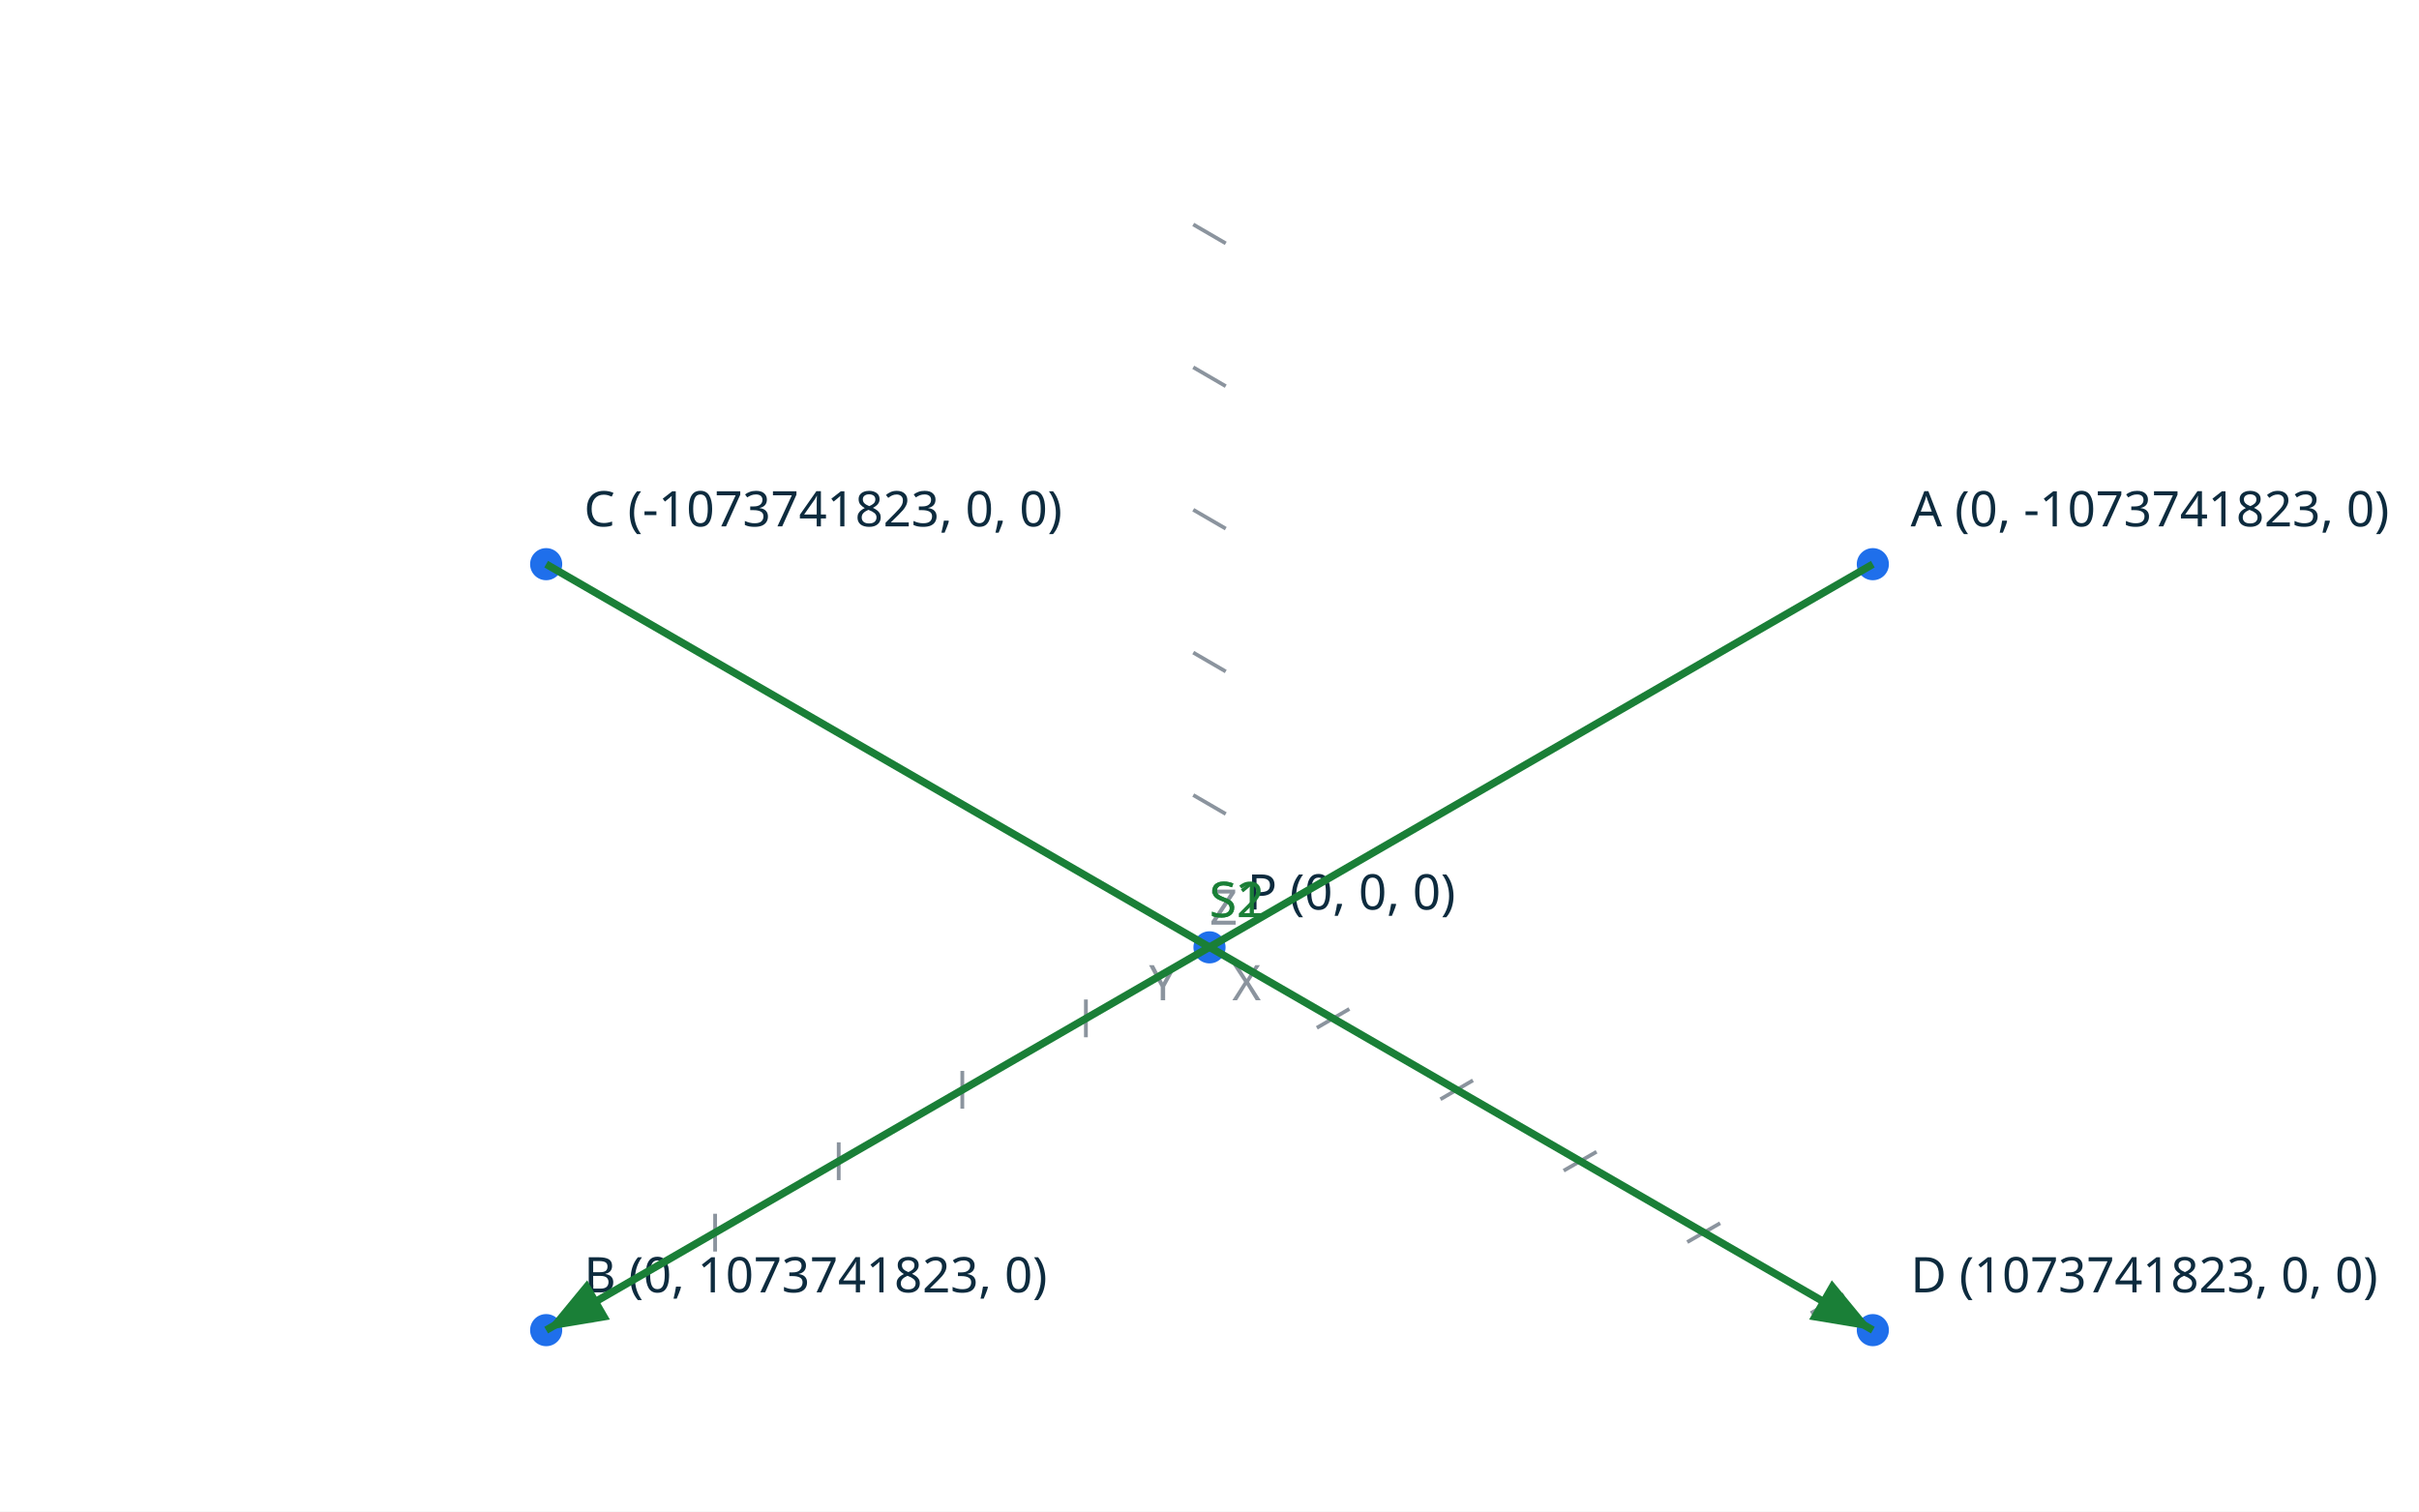
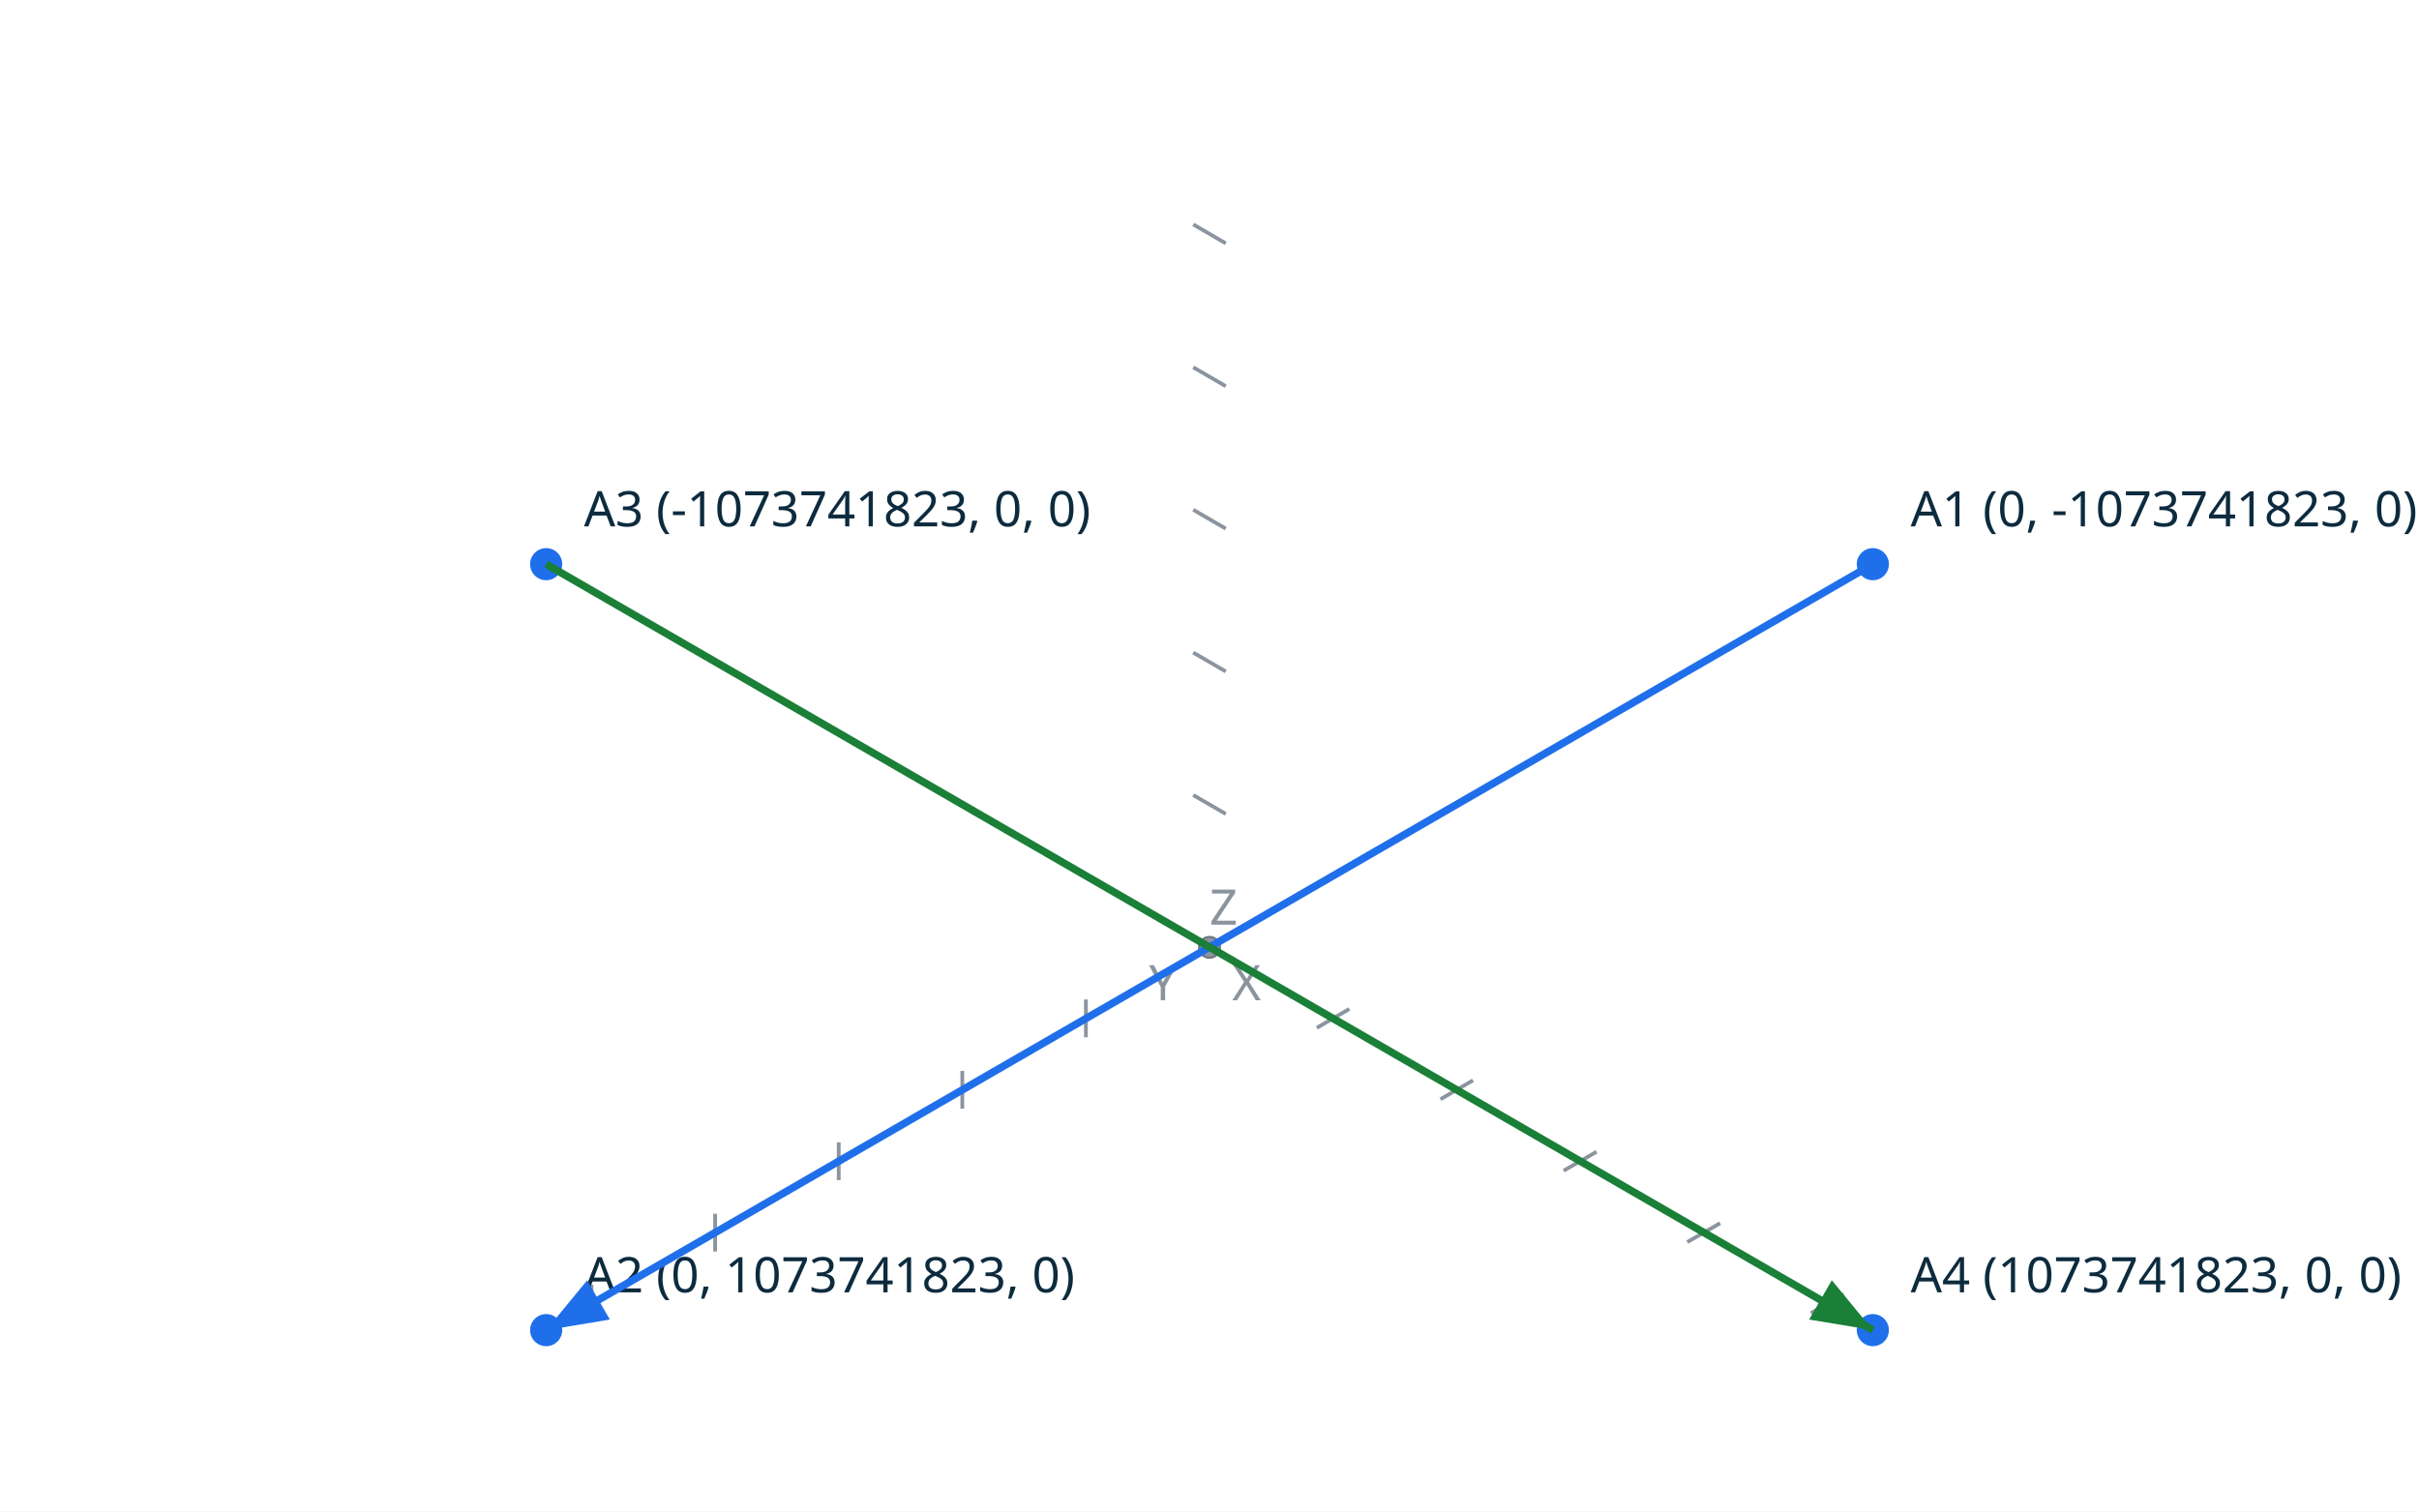
<svg xmlns="http://www.w3.org/2000/svg" viewBox="0 0 640 400" width="640" height="400">
  <rect width="640" height="400" fill="#ffffff" />
  <line x1="320.0" y1="250.7" x2="495.5" y2="149.3" stroke="#6e7781" stroke-width="1.0" stroke-dasharray="4 3" />
  <circle cx="320.0" cy="250.7" r="2.5" fill="#ffffff" stroke="#6e7781" stroke-width="1.0" />
  <circle cx="495.5" cy="149.3" r="2.5" fill="#ffffff" stroke="#6e7781" stroke-width="1.0" />
  <line x1="320.0" y1="250.7" x2="144.5" y2="352.0" stroke="#6e7781" stroke-width="1.0" stroke-dasharray="4 3" />
  <circle cx="320.0" cy="250.7" r="2.5" fill="#ffffff" stroke="#6e7781" stroke-width="1.0" />
  <circle cx="144.5" cy="352.0" r="2.5" fill="#ffffff" stroke="#6e7781" stroke-width="1.0" />
  <line x1="320.0" y1="250.7" x2="144.5" y2="149.3" stroke="#6e7781" stroke-width="1.0" stroke-dasharray="4 3" />
  <circle cx="144.5" cy="149.3" r="2.5" fill="#ffffff" stroke="#6e7781" stroke-width="1.0" />
  <circle cx="144.5" cy="149.3" r="2.5" fill="#ffffff" stroke="#6e7781" stroke-width="1.0" />
  <line x1="320.0" y1="250.7" x2="495.5" y2="352.0" stroke="#6e7781" stroke-width="1.0" stroke-dasharray="4 3" />
  <circle cx="495.5" cy="352.0" r="2.5" fill="#ffffff" stroke="#6e7781" stroke-width="1.0" />
  <circle cx="495.5" cy="352.0" r="2.5" fill="#ffffff" stroke="#6e7781" stroke-width="1.0" />
-   <circle cx="320.0" cy="250.7" r="2.5" fill="#ffffff" stroke="#6e7781" stroke-width="1.0" />
-   <circle cx="320.0" cy="250.7" r="2.5" fill="#ffffff" stroke="#6e7781" stroke-width="1.0" />
  <line x1="320.0" y1="250.7" x2="320.0" y2="250.7" stroke="#8b949e" stroke-width="1.0" stroke-dasharray="4 3" />
  <text x="326.0" y="264.7" fill="#8b949e" font-family="sans-serif" font-size="13">X</text>
  <line x1="320.0" y1="250.7" x2="320.0" y2="250.7" stroke="#8b949e" stroke-width="1.0" stroke-dasharray="4 3" />
  <text x="304.0" y="264.7" fill="#8b949e" font-family="sans-serif" font-size="13">Y</text>
  <line x1="320.0" y1="250.7" x2="320.0" y2="250.7" stroke="#8b949e" stroke-width="1.0" stroke-dasharray="4 3" />
  <text x="320.0" y="244.7" fill="#8b949e" font-family="sans-serif" font-size="13">Z</text>
  <circle cx="320.0" cy="250.7" r="2.5" fill="#8b949e" />
  <line x1="357.0" y1="267.0" x2="348.4" y2="272.0" stroke="#8b949e" stroke-width="1.0" />
  <line x1="389.7" y1="285.9" x2="381.1" y2="290.9" stroke="#8b949e" stroke-width="1.0" />
  <line x1="422.4" y1="304.8" x2="413.7" y2="309.8" stroke="#8b949e" stroke-width="1.0" />
  <line x1="455.1" y1="323.7" x2="446.4" y2="328.7" stroke="#8b949e" stroke-width="1.0" />
  <line x1="487.8" y1="342.5" x2="479.1" y2="347.5" stroke="#8b949e" stroke-width="1.0" />
  <line x1="287.3" y1="274.5" x2="287.3" y2="264.5" stroke="#8b949e" stroke-width="1.0" />
  <line x1="254.6" y1="293.4" x2="254.6" y2="283.4" stroke="#8b949e" stroke-width="1.0" />
  <line x1="221.9" y1="312.3" x2="221.9" y2="302.3" stroke="#8b949e" stroke-width="1.0" />
  <line x1="189.2" y1="331.2" x2="189.2" y2="321.2" stroke="#8b949e" stroke-width="1.0" />
  <line x1="156.5" y1="350.0" x2="156.5" y2="340.0" stroke="#8b949e" stroke-width="1.0" />
  <line x1="315.7" y1="210.4" x2="324.3" y2="215.4" stroke="#8b949e" stroke-width="1.0" />
  <line x1="315.7" y1="172.7" x2="324.3" y2="177.7" stroke="#8b949e" stroke-width="1.0" />
  <line x1="315.7" y1="134.9" x2="324.3" y2="139.9" stroke="#8b949e" stroke-width="1.0" />
  <line x1="315.7" y1="97.2" x2="324.3" y2="102.2" stroke="#8b949e" stroke-width="1.0" />
  <line x1="315.7" y1="59.4" x2="324.3" y2="64.4" stroke="#8b949e" stroke-width="1.0" />
  <circle cx="495.5" cy="149.3" r="5.0" fill="#1f6feb" stroke="#ffffff" stroke-width="1.5" />
-   <text x="505.5" y="139.3" fill="#0d2b3e" font-family="sans-serif" font-size="13">A (0, -1073741823, 0)</text>
+   <text x="505.5" y="139.3" fill="#0d2b3e" font-family="sans-serif" font-size="13">A1 (0, -1073741823, 0)</text>
  <circle cx="144.5" cy="352.0" r="5.0" fill="#1f6feb" stroke="#ffffff" stroke-width="1.5" />
-   <text x="154.5" y="342.0" fill="#0d2b3e" font-family="sans-serif" font-size="13">B (0, 1073741823, 0)</text>
+   <text x="154.5" y="342.0" fill="#0d2b3e" font-family="sans-serif" font-size="13">A2 (0, 1073741823, 0)</text>
  <circle cx="144.5" cy="149.3" r="5.0" fill="#1f6feb" stroke="#ffffff" stroke-width="1.5" />
-   <text x="154.5" y="139.3" fill="#0d2b3e" font-family="sans-serif" font-size="13">C (-1073741823, 0, 0)</text>
+   <text x="154.5" y="139.3" fill="#0d2b3e" font-family="sans-serif" font-size="13">A3 (-1073741823, 0, 0)</text>
  <circle cx="495.5" cy="352.0" r="5.0" fill="#1f6feb" stroke="#ffffff" stroke-width="1.5" />
-   <text x="505.5" y="342.0" fill="#0d2b3e" font-family="sans-serif" font-size="13">D (1073741823, 0, 0)</text>
-   <circle cx="320.0" cy="250.7" r="5.0" fill="#1f6feb" stroke="#ffffff" stroke-width="1.5" />
-   <text x="330.0" y="240.7" fill="#0d2b3e" font-family="sans-serif" font-size="13">P (0, 0, 0)</text>
+   <text x="505.5" y="342.0" fill="#0d2b3e" font-family="sans-serif" font-size="13">A4 (1073741823, 0, 0)</text>
  <defs>
    <marker id="arrow" markerWidth="10" markerHeight="10" refX="8" refY="3" orient="auto">
      <path d="M0,0 L8,3 L0,6 z" fill="#1a7f37" />
    </marker>
+     <marker id="arrow1" markerWidth="10" markerHeight="10" refX="8" refY="3" orient="auto">
+       <path d="M0,0 L8,3 L0,6 z" fill="#1f6feb" />
+     </marker>
+     <marker id="arrow2" markerWidth="10" markerHeight="10" refX="8" refY="3" orient="auto">
+       <path d="M0,0 L8,3 L0,6 z" fill="#1a7f37" />
+     </marker>
  </defs>
-   <line x1="495.5" y1="149.3" x2="144.5" y2="352.0" stroke="#1a7f37" stroke-width="2.0" marker-end="url(#arrow)" />
-   <text x="320.0" y="242.7" fill="#1a7f37" font-family="sans-serif" font-size="13">S1</text>
-   <line x1="144.5" y1="149.3" x2="495.5" y2="352.0" stroke="#1a7f37" stroke-width="2.0" marker-end="url(#arrow)" />
-   <text x="320.0" y="242.7" fill="#1a7f37" font-family="sans-serif" font-size="13">S2</text>
+   <line x1="495.5" y1="149.3" x2="144.5" y2="352.0" stroke="#1f6feb" stroke-width="2.0" marker-end="url(#arrow1)" />
+   <line x1="144.5" y1="149.3" x2="495.5" y2="352.0" stroke="#1a7f37" stroke-width="2.0" marker-end="url(#arrow2)" />
</svg>
